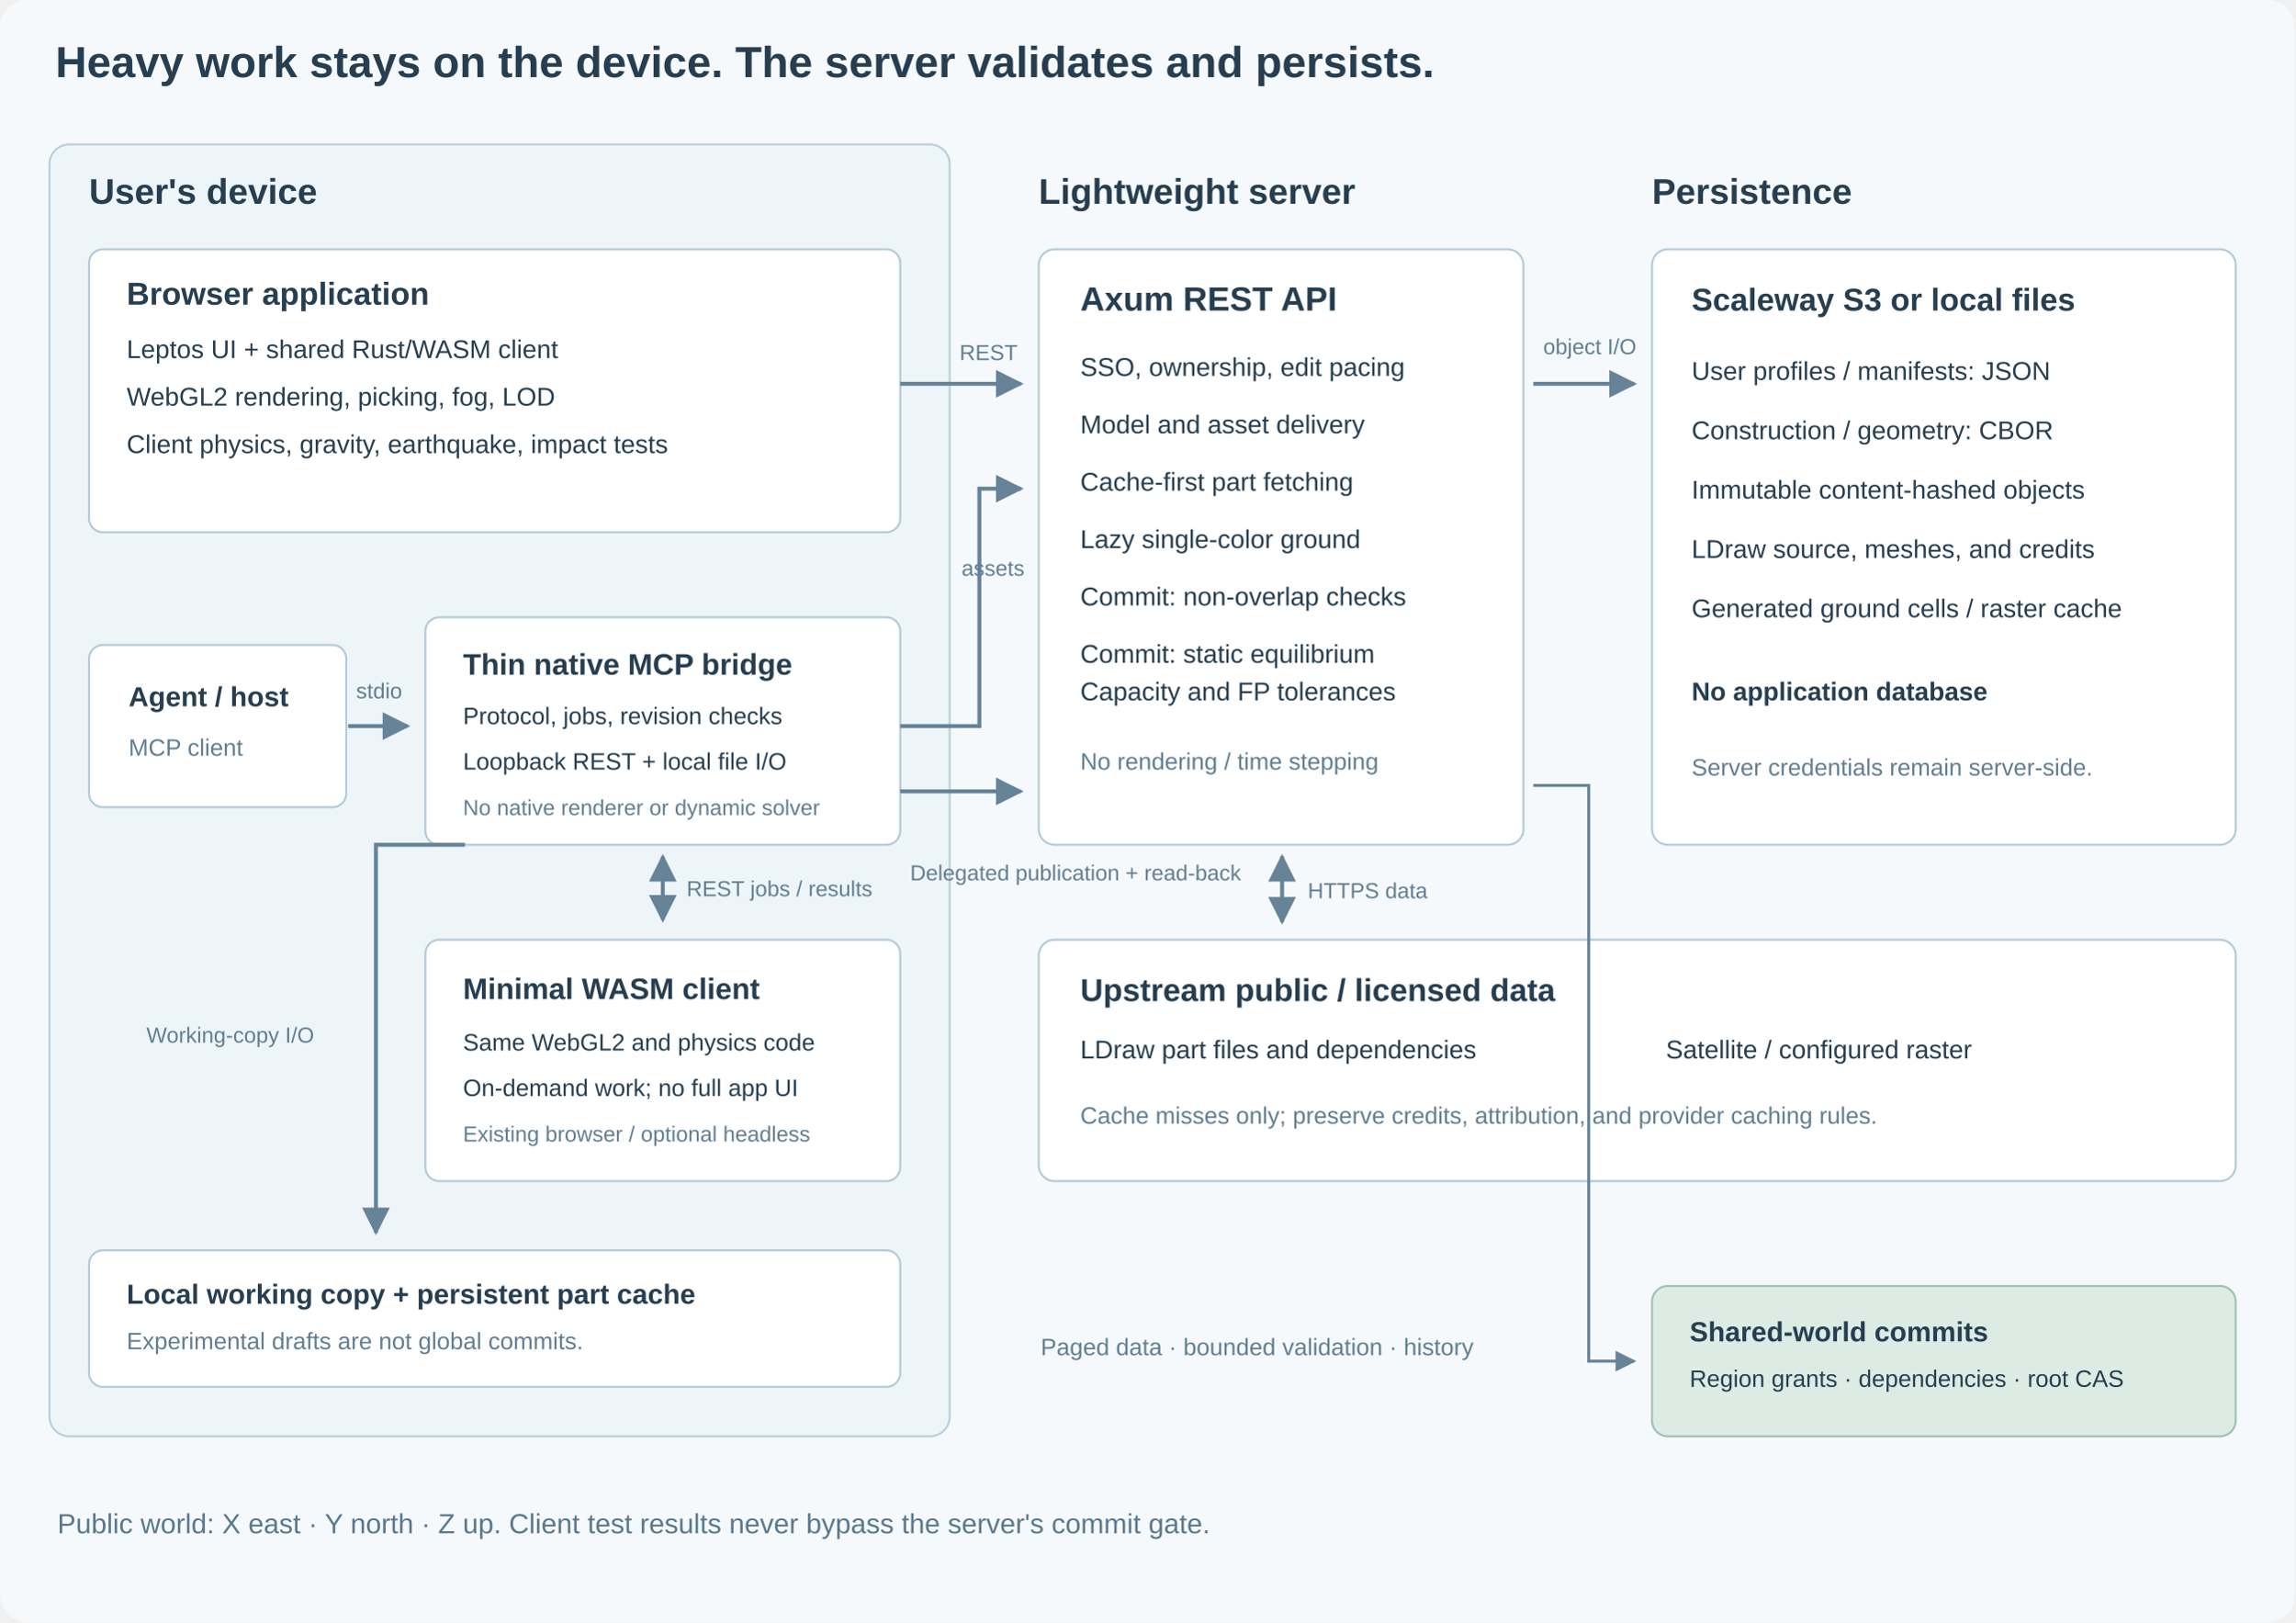
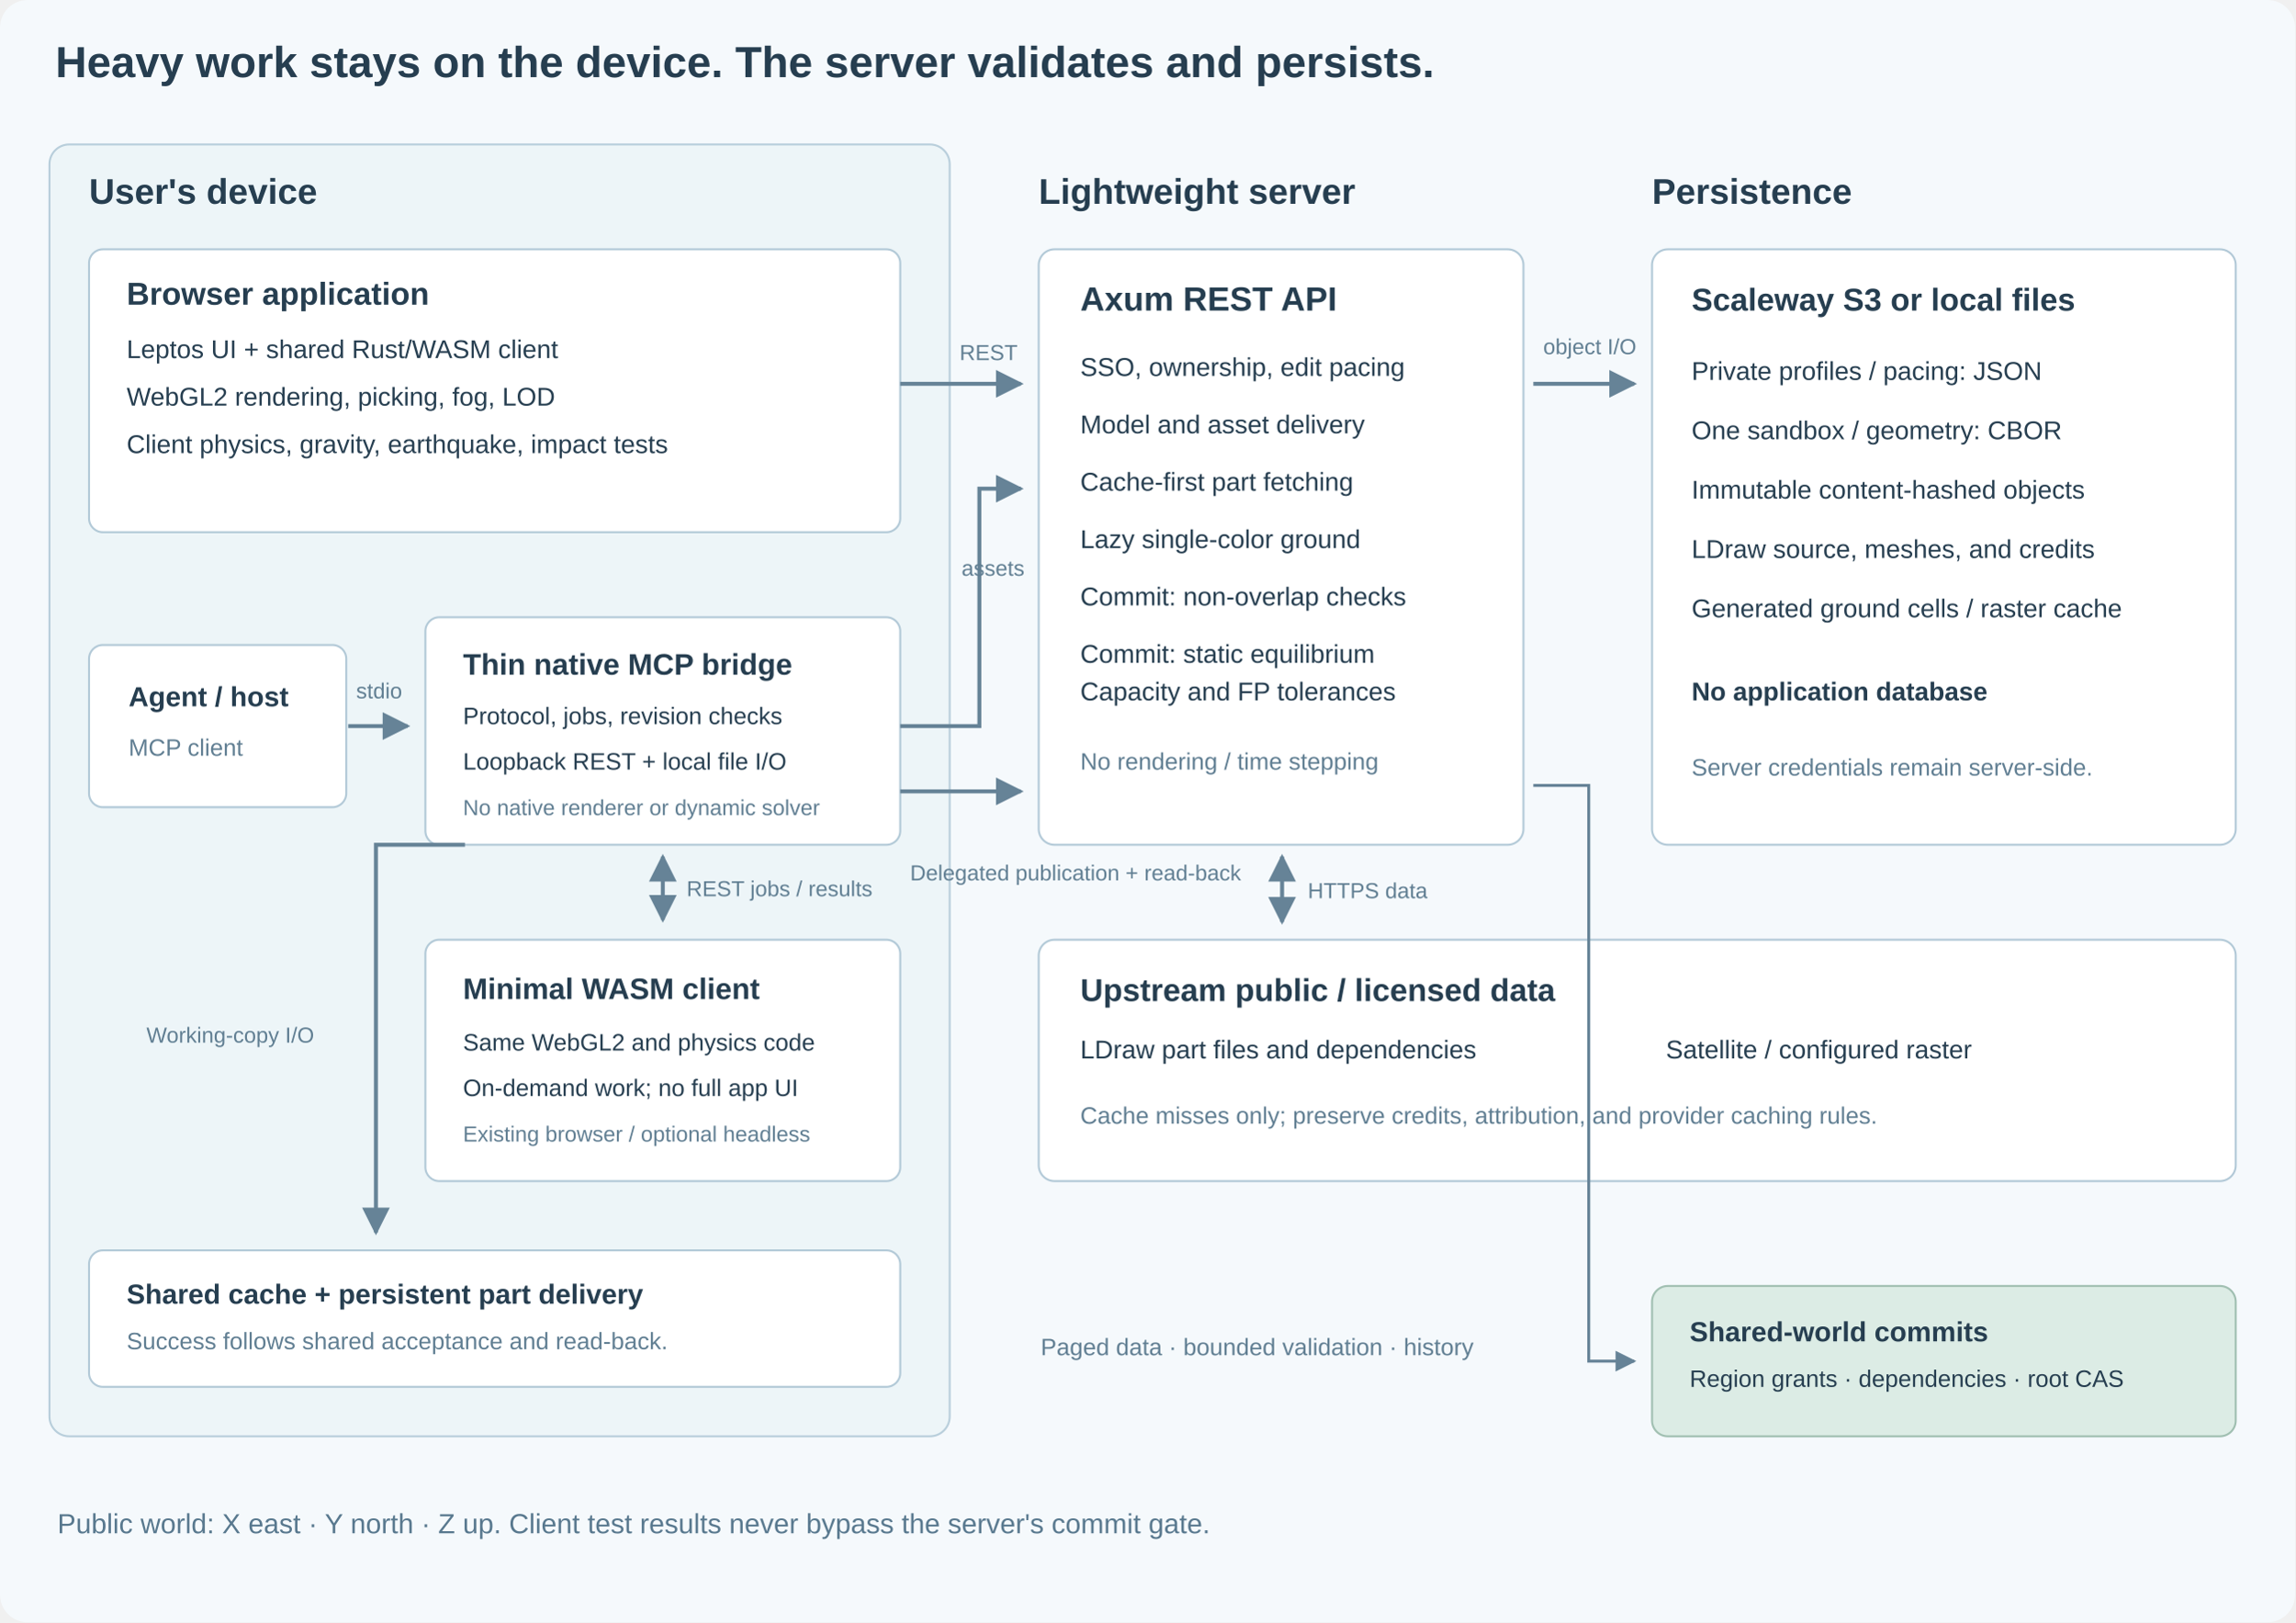
<svg xmlns="http://www.w3.org/2000/svg" width="1160" height="820" viewBox="0 0 1160 820" role="img" aria-labelledby="title desc">
  <defs>
    <marker id="arrow" viewBox="0 0 10 10" refX="9" refY="5" markerWidth="7" markerHeight="7" orient="auto-start-reverse">
      <path d="M0 0L10 5L0 10Z" fill="#668397" />
    </marker>
  </defs>
  <rect width="1160" height="820" rx="14" fill="#f5f9fc" />
  <g font-family="Arial,sans-serif" fill="#263e50">
    <text x="28" y="39" font-size="22" font-weight="bold">Heavy work stays on the device. The server validates and persists.</text>
    <rect x="25" y="73" width="455" height="653" rx="10" fill="#edf5f8" stroke="#b8cedb" />
    <text x="45" y="103" font-size="18" font-weight="bold">User's device</text>
    <g fill="white" stroke="#b2c9d7">
      <rect x="45" y="126" width="410" height="143" rx="7" />
      <rect x="45" y="326" width="130" height="82" rx="7" />
      <rect x="215" y="312" width="240" height="115" rx="7" />
      <rect x="215" y="475" width="240" height="122" rx="7" />
      <rect x="45" y="632" width="410" height="69" rx="7" />
    </g>
    <text x="64" y="154" font-size="16" font-weight="bold">Browser application</text>
    <g font-size="13">
      <text x="64" y="181">Leptos UI + shared Rust/WASM client</text>
      <text x="64" y="205">WebGL2 rendering, picking, fog, LOD</text>
      <text x="64" y="229">Client physics, gravity, earthquake, impact tests</text>
    </g>
    <text x="65" y="357" font-size="14" font-weight="bold">Agent / host</text>
    <text x="65" y="382" font-size="12" fill="#607e92">MCP client</text>
    <text x="234" y="341" font-size="15" font-weight="bold">Thin native MCP bridge</text>
    <text x="234" y="366" font-size="12">Protocol, jobs, revision checks</text>
    <text x="234" y="389" font-size="12">Loopback REST + local file I/O</text>
    <text x="234" y="412" font-size="11" fill="#607e92">No native renderer or dynamic solver</text>
    <text x="234" y="505" font-size="15" font-weight="bold">Minimal WASM client</text>
    <text x="234" y="531" font-size="12">Same WebGL2 and physics code</text>
    <text x="234" y="554" font-size="12">On-demand work; no full app UI</text>
    <text x="234" y="577" font-size="11" fill="#607e92">Existing browser / optional headless</text>
-     <text x="64" y="659" font-size="14" font-weight="bold">Local working copy + persistent part cache</text>
-     <text x="64" y="682" font-size="12" fill="#607e92">Experimental drafts are not global commits.</text>
+     <text x="64" y="659" font-size="14" font-weight="bold">Shared cache + persistent part delivery</text>
+     <text x="64" y="682" font-size="12" fill="#607e92">Success follows shared acceptance and read-back.</text>
    <rect x="525" y="126" width="245" height="301" rx="8" fill="white" stroke="#b2c9d7" />
    <text x="525" y="103" font-size="18" font-weight="bold">Lightweight server</text>
    <text x="546" y="157" font-size="17" font-weight="bold">Axum REST API</text>
    <g font-size="13">
      <text x="546" y="190">SSO, ownership, edit pacing</text>
      <text x="546" y="219">Model and asset delivery</text>
      <text x="546" y="248">Cache-first part fetching</text>
      <text x="546" y="277">Lazy single-color ground</text>
      <text x="546" y="306">Commit: non-overlap checks</text>
      <text x="546" y="335">Commit: static equilibrium</text>
      <text x="546" y="354">Capacity and FP tolerances</text>
    </g>
    <text x="546" y="389" font-size="12" fill="#607e92">No rendering / time stepping</text>
    <text x="835" y="103" font-size="18" font-weight="bold">Persistence</text>
    <rect x="835" y="126" width="295" height="301" rx="8" fill="white" stroke="#b2c9d7" />
    <text x="855" y="157" font-size="16" font-weight="bold">Scaleway S3 or local files</text>
    <g font-size="13">
-       <text x="855" y="192">User profiles / manifests: JSON</text>
-       <text x="855" y="222">Construction / geometry: CBOR</text>
+       <text x="855" y="192">Private profiles / pacing: JSON</text>
+       <text x="855" y="222">One sandbox / geometry: CBOR</text>
      <text x="855" y="252">Immutable content-hashed objects</text>
      <text x="855" y="282">LDraw source, meshes, and credits</text>
      <text x="855" y="312">Generated ground cells / raster cache</text>
      <text x="855" y="354" font-weight="bold">No application database</text>
      <text x="855" y="392" font-size="12" fill="#607e92">Server credentials remain server-side.</text>
    </g>
    <rect x="525" y="475" width="605" height="122" rx="8" fill="white" stroke="#b2c9d7" />
    <text x="546" y="506" font-size="16" font-weight="bold">Upstream public / licensed data</text>
    <text x="546" y="535" font-size="13">LDraw part files and dependencies</text>
    <text x="842" y="535" font-size="13">Satellite / configured raster</text>
    <text x="546" y="568" font-size="12" fill="#607e92">Cache misses only; preserve credits, attribution, and provider caching rules.</text>
    <rect x="835" y="650" width="295" height="76" rx="8" fill="#dcece5" stroke="#a0bfb1" />
    <text x="854" y="678" font-size="14" font-weight="bold">Shared-world commits</text>
    <text x="854" y="701" font-size="12">Region grants · dependencies · root CAS</text>
    <g fill="none" stroke="#668397" stroke-width="2" marker-end="url(#arrow)">
      <path d="M455 194H516" />
      <path d="M176 367H206" />
      <path d="M335 433V465" marker-start="url(#arrow)" />
      <path d="M455 367H495V247H516" />
      <path d="M775 194H826" />
      <path d="M648 433V466" marker-start="url(#arrow)" />
      <path d="M235 427H190V623" />
    </g>
    <g font-size="11" fill="#607e92">
      <text x="485" y="182">REST</text>
      <text x="180" y="353">stdio</text>
      <text x="347" y="453">REST jobs / results</text>
      <text x="486" y="291">assets</text>
      <text x="780" y="179">object I/O</text>
      <text x="661" y="454">HTTPS data</text>
      <text x="74" y="527">Working-copy I/O</text>
    </g>
    <path d="M455 400H516" fill="none" stroke="#668397" stroke-width="2" marker-end="url(#arrow)" />
    <text x="460" y="445" font-size="11" fill="#607e92">Delegated publication + read-back</text>
    <path d="M775 397H803V688H826" fill="none" stroke="#668397" stroke-width="1.5" marker-end="url(#arrow)" />
    <text x="526" y="685" font-size="12" fill="#607e92">Paged data · bounded validation · history</text>
    <text x="29" y="775" font-size="14" fill="#58788e">Public world: X east · Y north · Z up. Client test results never bypass the server's commit gate.</text>
  </g>
</svg>
